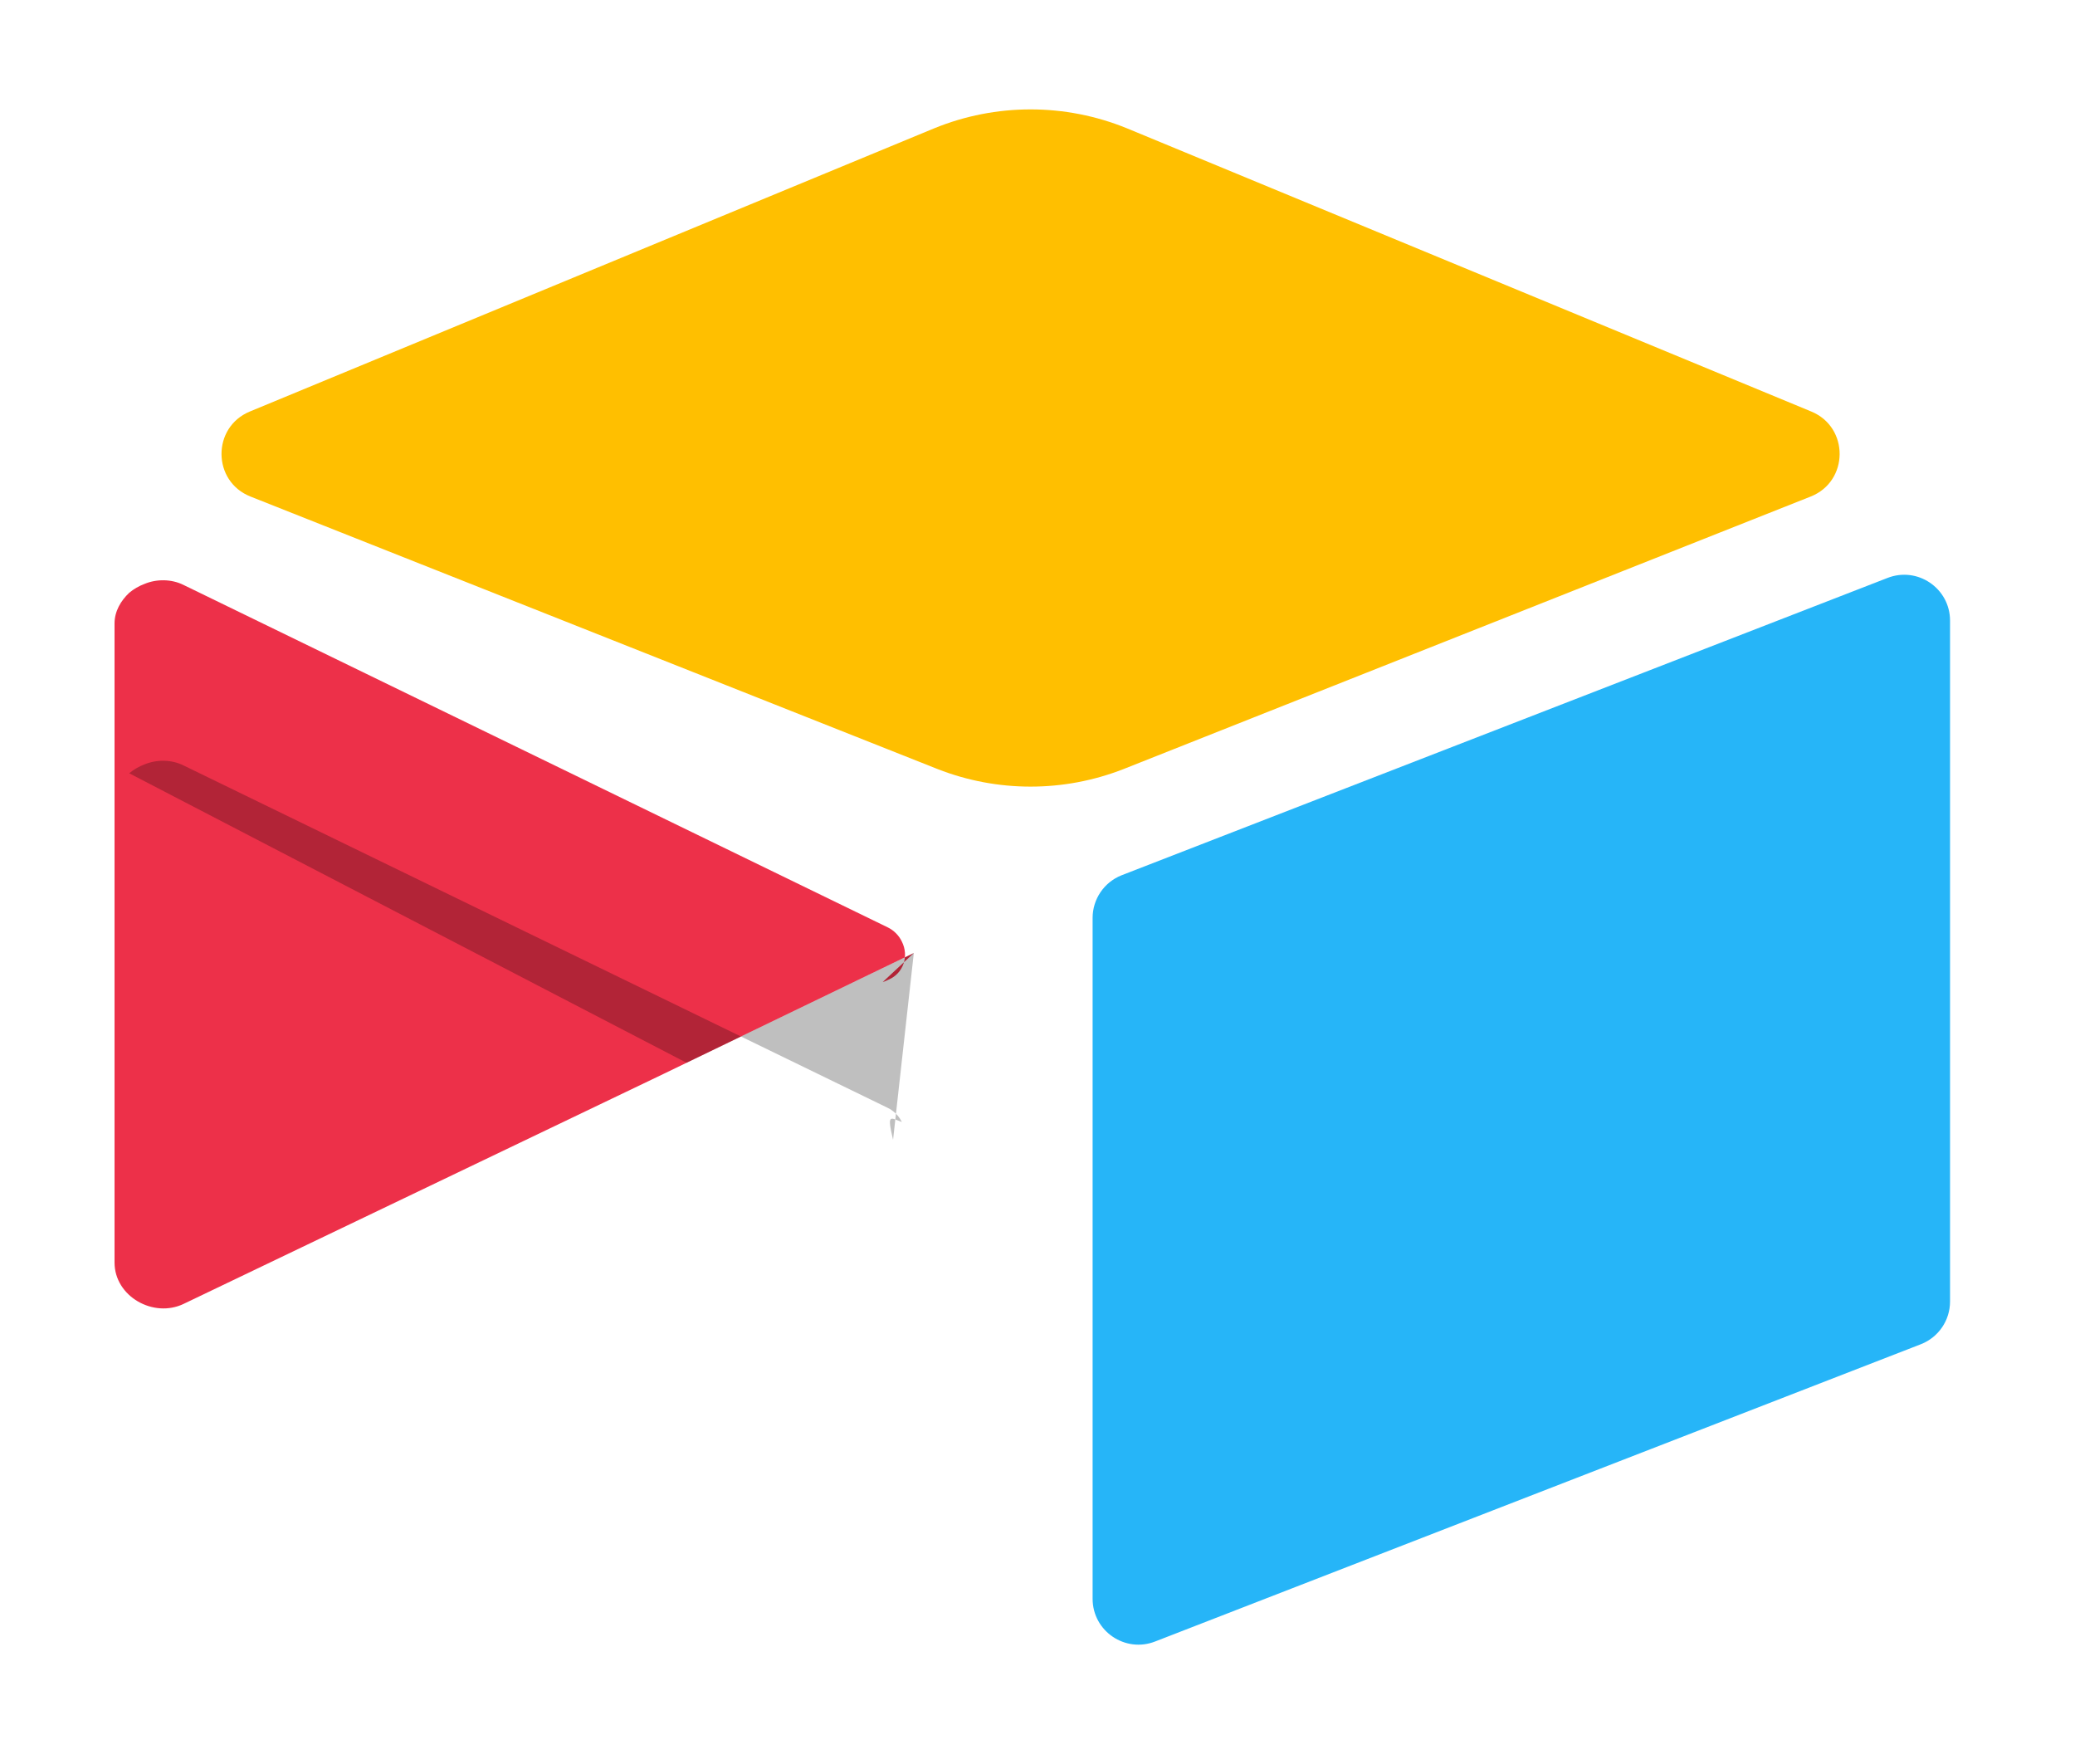
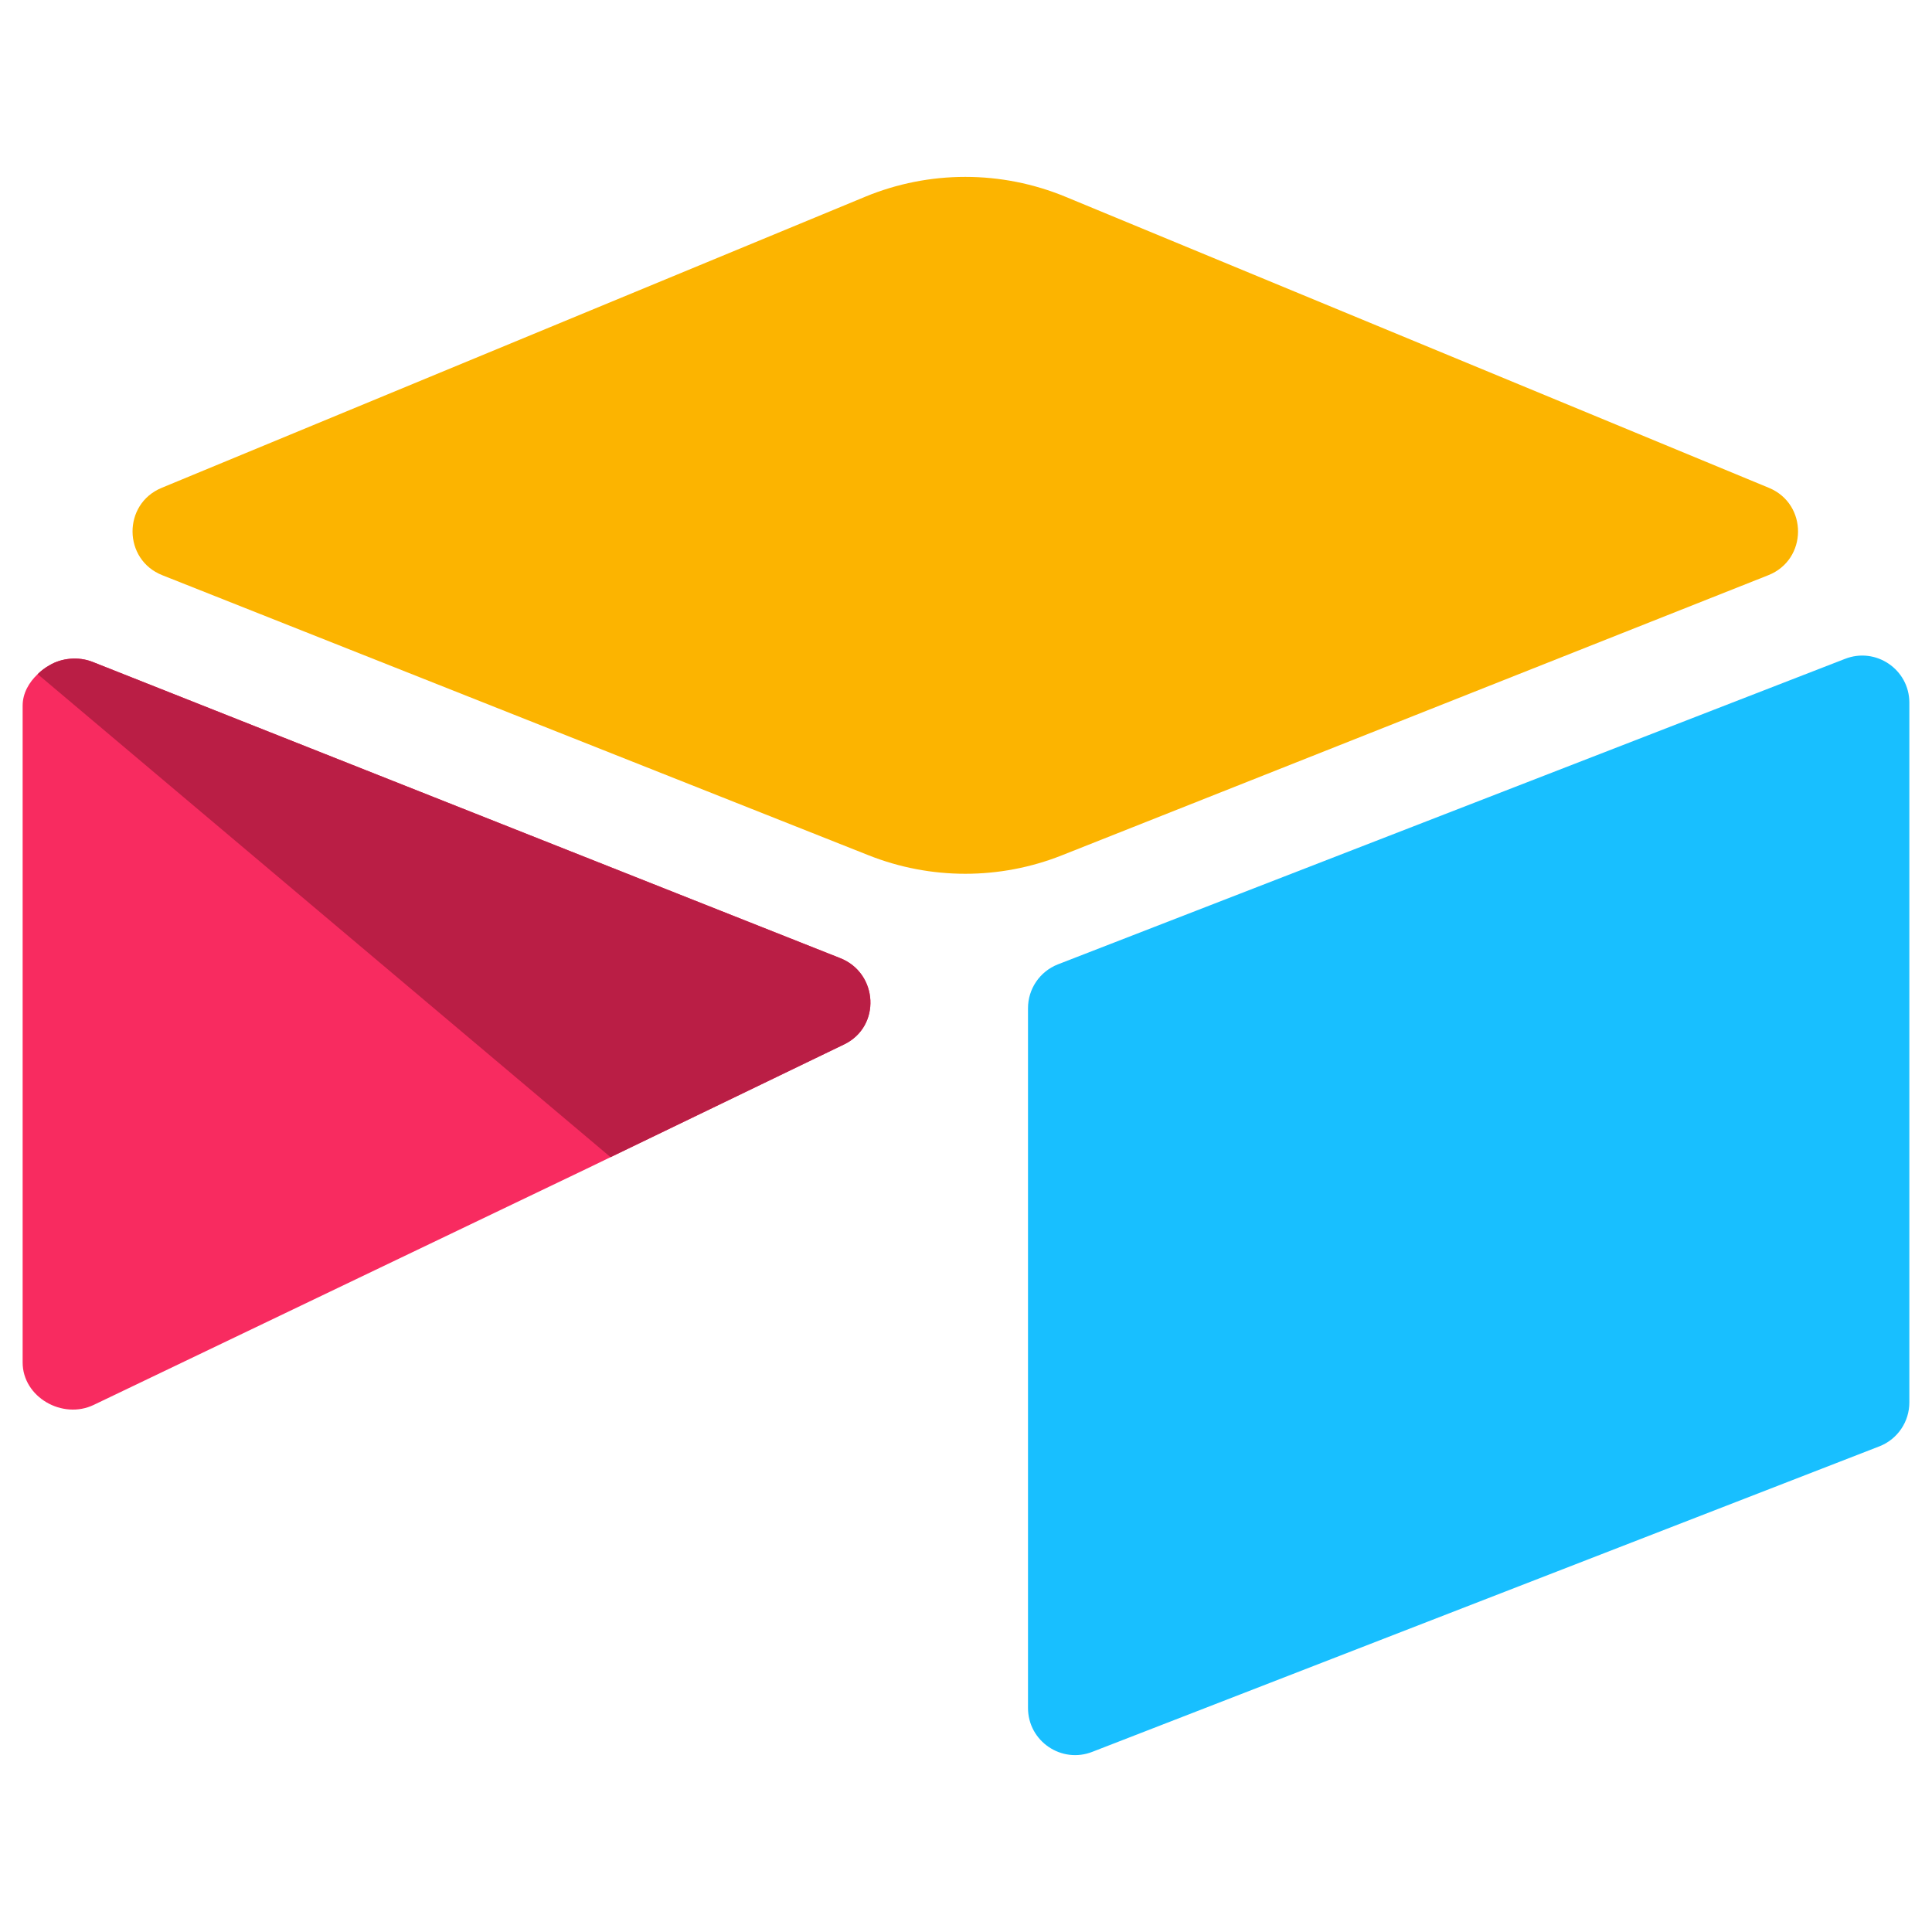
- <svg xmlns="http://www.w3.org/2000/svg" viewBox="0 0 200 170">
-   <path d="M90.039 12.368L24.079 39.66c-3.667 1.519-3.63 6.729.062 8.192l66.235 26.266a24.58 24.58 0 0 0 17.913 0l66.236-26.266c3.69-1.463 3.729-6.673.06-8.191l-65.958-27.293a24.58 24.58 0 0 0-18.588 0z" fill="#FFBF00" />
-   <path d="M105.312 88.46v65.617c0 3.12 3.147 5.258 6.048 4.108l73.806-28.648a4.42 4.42 0 0 0 2.79-4.108V59.813c0-3.121-3.147-5.258-6.048-4.108l-73.806 28.648a4.42 4.42 0 0 0-2.79 4.108z" fill="#26B5F8" />
-   <path d="M88.078 91.846l-21.904 10.576-2.224 1.075-46.238 22.155c-2.93 1.414-6.672-.722-6.672-3.978V60.088c0-1.178.604-2.195 1.414-2.96a5.09 5.09 0 0 1 1.469-.853c1.165-.49 2.605-.48 3.752.09l67.885 33.005c.604.292 1.09.792 1.36 1.36.722 1.414.143 3.074-1.262 3.674a3.03 3.03 0 0 1-.58.24z" fill="#ED3049" />
-   <path d="M88.078 91.846l-21.904 10.576-53.72-27.9a5.09 5.09 0 0 1 1.469-.852c1.165-.49 2.605-.48 3.752.09l67.885 33.004c.604.292 1.09.792 1.36 1.36-1.09-.376-1.467-.907-.842 1.722z" fill-opacity=".25" />
+ <svg xmlns="http://www.w3.org/2000/svg" viewBox="0 0 512 512" fill-rule="evenodd" clip-rule="evenodd" stroke-linejoin="round" stroke-miterlimit="2">
+   <path d="M229.255 52.155L42.837 129.286c-10.362 4.288-10.256 19.019.175 23.15l187.193 74.23a69.438 69.438 0 0051.212 0l187.2-74.23c10.425-4.131 10.537-18.856.168-23.15L282.374 52.15a69.519 69.519 0 00-53.119 0" fill="#fcb400" fill-rule="nonzero" />
+   <path d="M272.43 267.185v185.437c0 8.819 8.894 14.863 17.094 11.613l208.592-80.963a12.438 12.438 0 005.725-4.593 12.473 12.473 0 002.157-7.013V186.23c0-8.82-8.894-14.857-17.094-11.607L280.317 255.58a12.478 12.478 0 00-7.887 11.612" fill="#18bfff" fill-rule="nonzero" />
+   <path d="M223.724 276.767l-61.906 29.887-6.281 3.037-130.68 62.613C16.574 376.297 6 370.26 6 361.06V187.017c0-3.331 1.706-6.206 3.994-8.369a14.314 14.314 0 013.168-2.368c3.12-1.875 7.575-2.375 11.363-.882l198.161 78.519c10.075 3.993 10.863 18.106 1.038 22.85" fill="#f82b60" fill-rule="nonzero" />
+   <path d="M223.711 276.773l-61.906 29.887L9.981 178.655c.938-.938 2-1.732 3.163-2.37 3.118-1.874 7.575-2.374 11.362-.88l198.162 78.518c10.075 3.994 10.862 18.106 1.043 22.85" fill="#ba1e45" fill-rule="nonzero" />
</svg>
